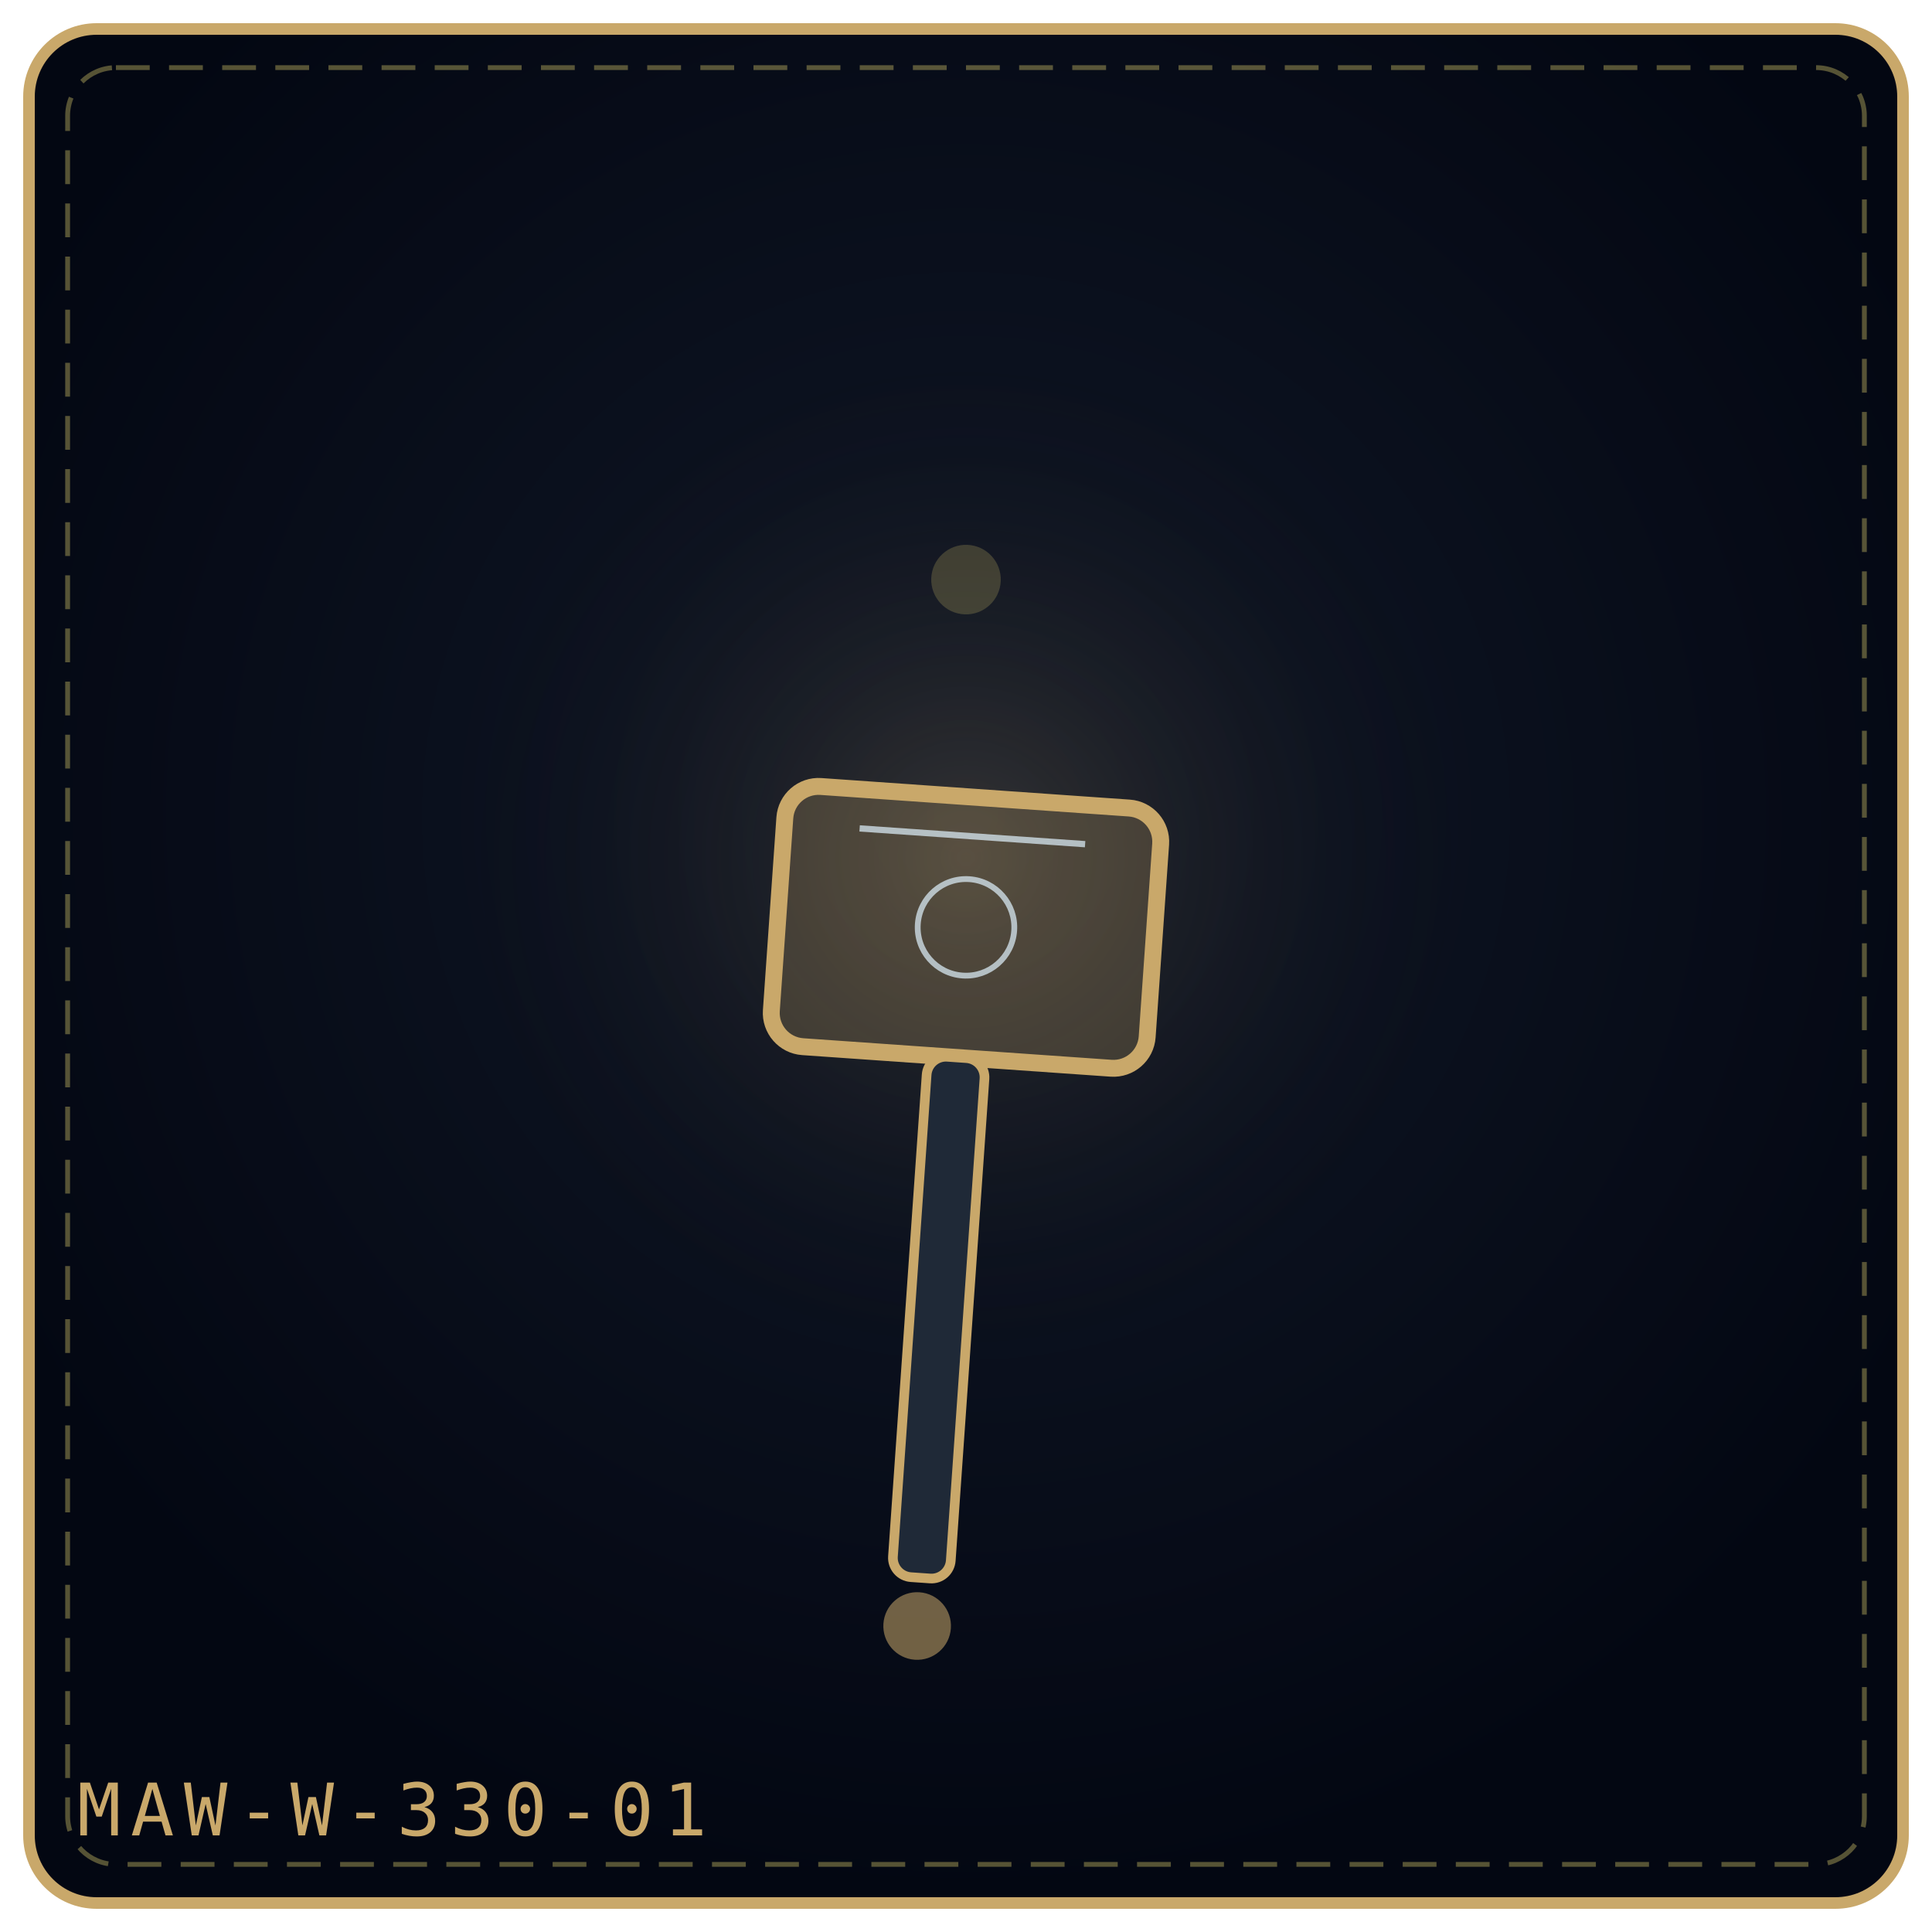
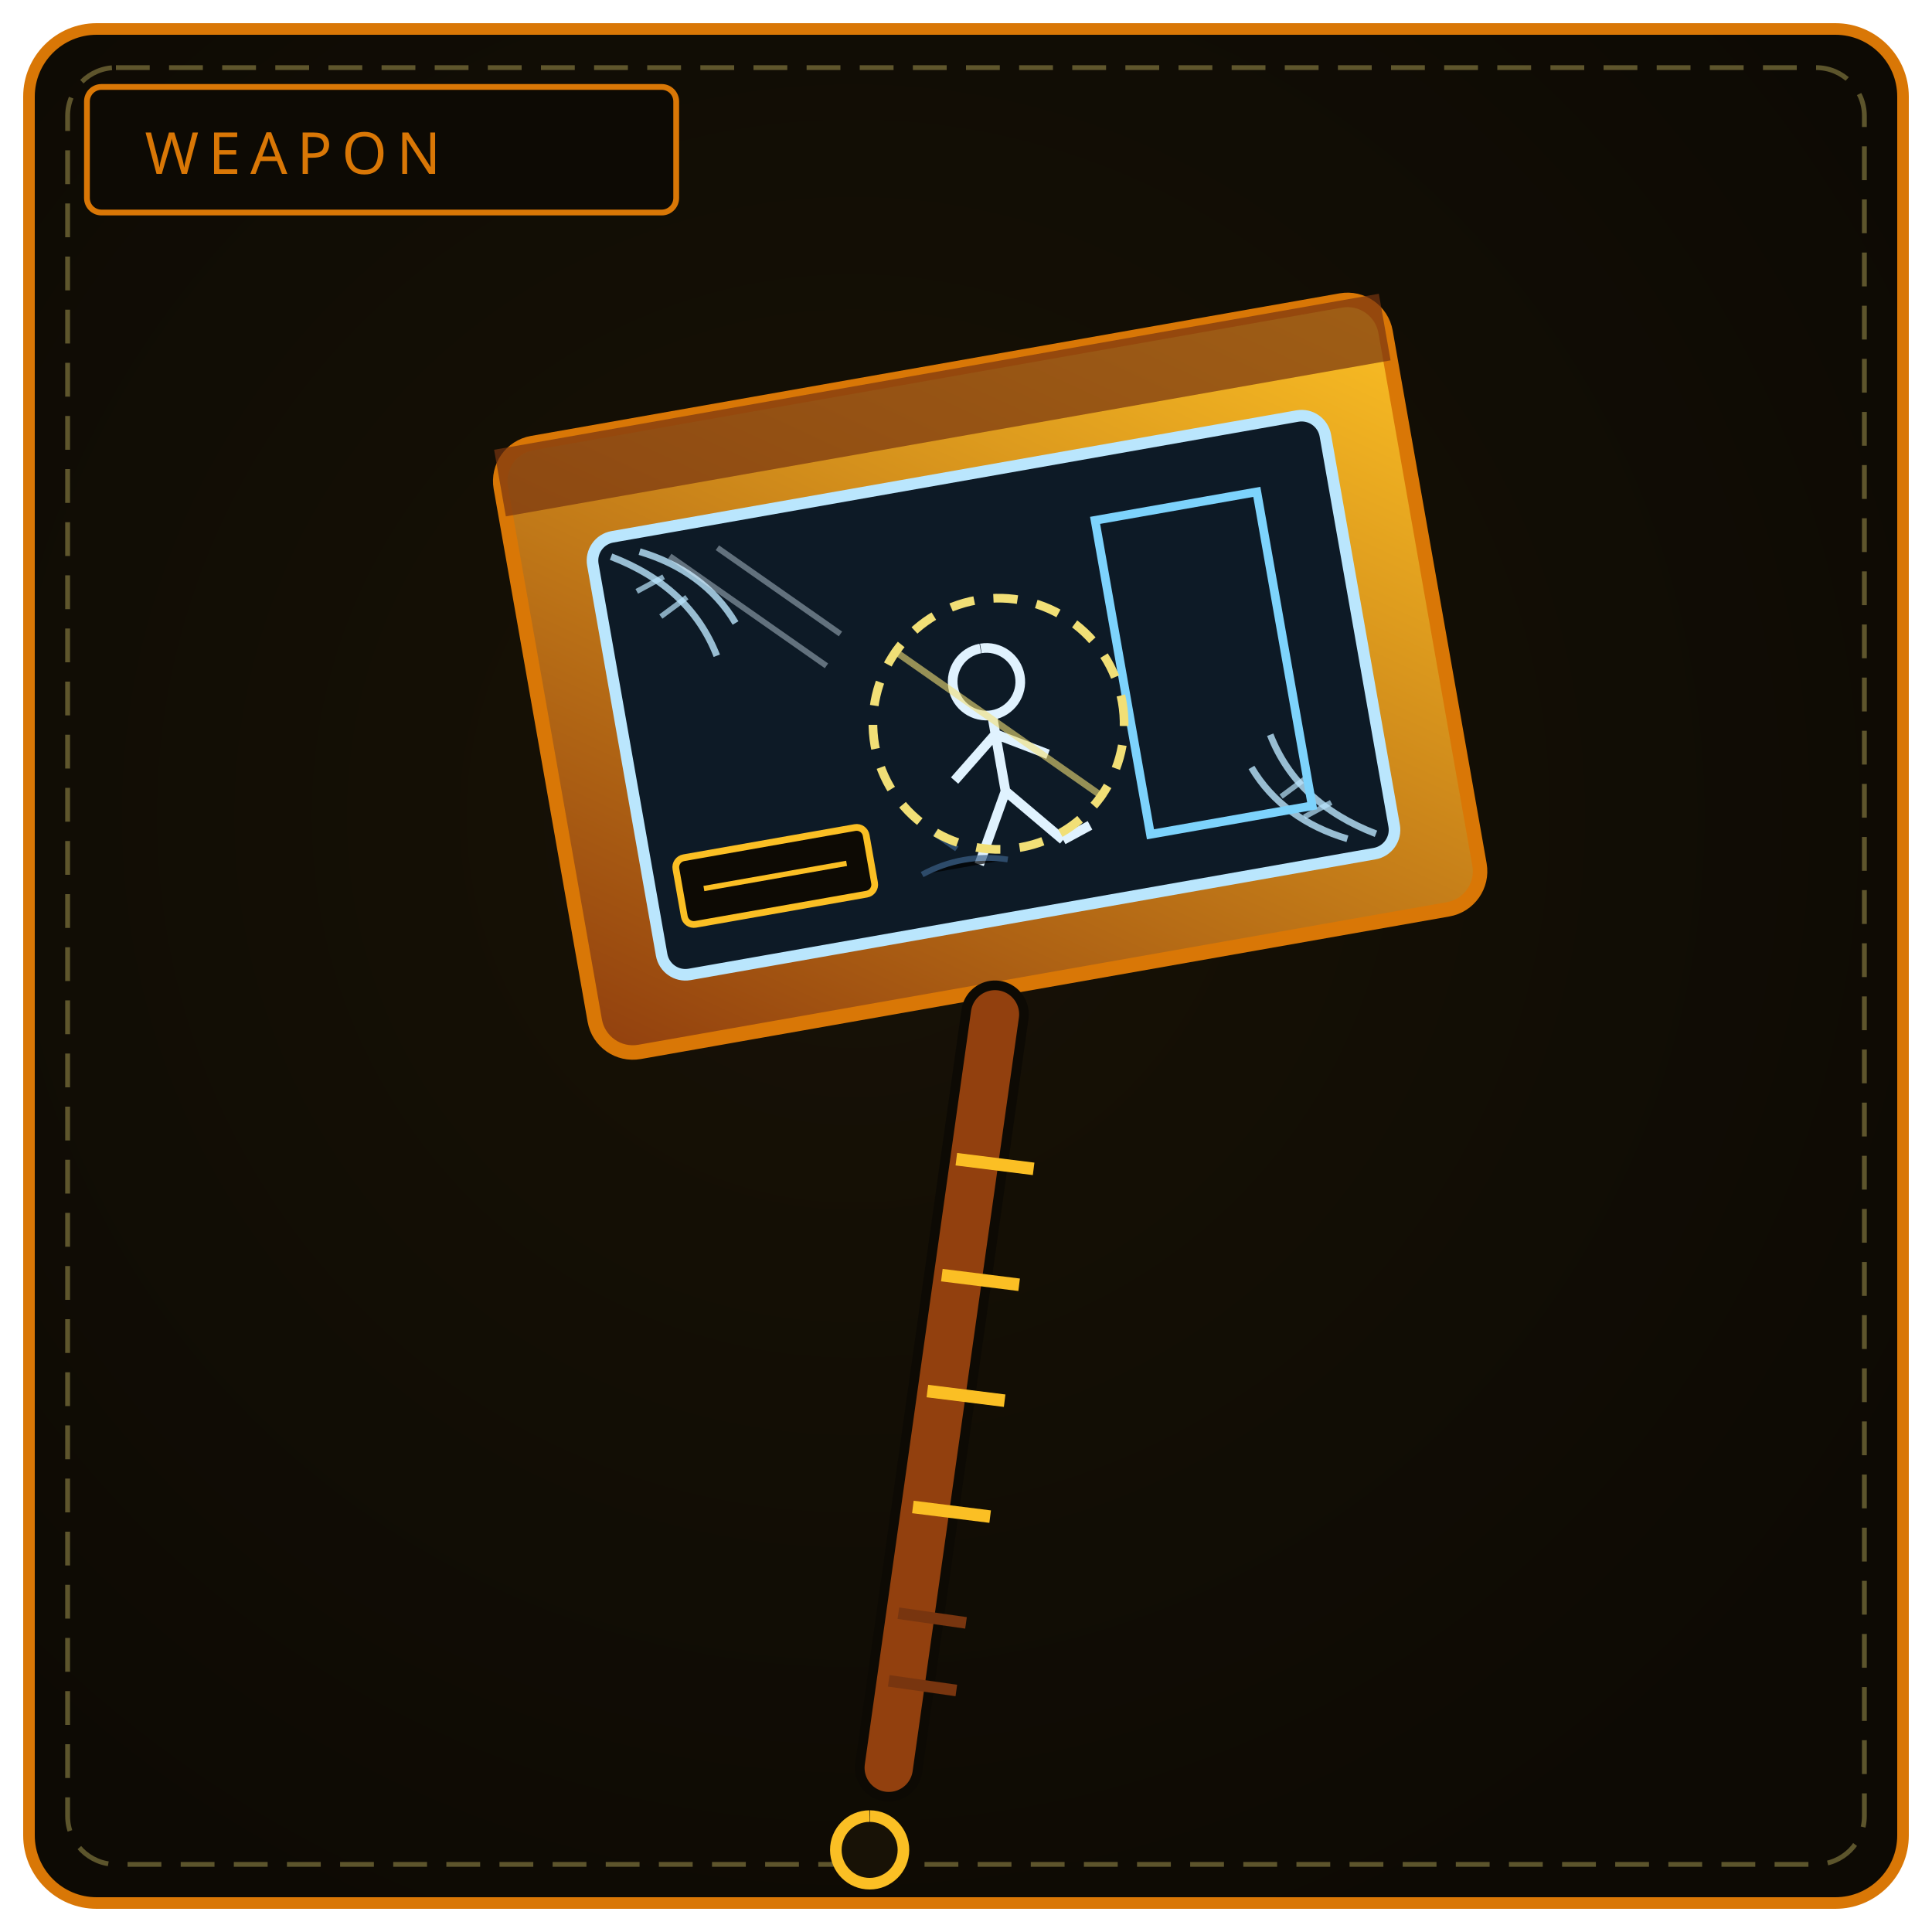
<svg xmlns="http://www.w3.org/2000/svg" viewBox="0 0 400 400" width="100%" height="100%" role="img" aria-label="THE FROZEN MAUL">
  <defs>
-     <radialGradient id="bgf14534" cx="50%" cy="42%" r="58%">
-       <stop offset="0%" stop-color="#111827" />
-       <stop offset="100%" stop-color="#030712" />
+     <radialGradient id="bw330" cx="44%" cy="42%" r="66%">
+       <stop offset="0%" stop-color="#181206" />
+       <stop offset="100%" stop-color="#0d0a04" />
    </radialGradient>
-     <radialGradient id="glf14534" cx="50%" cy="46%" r="42%">
-       <stop offset="0%" stop-color="#c9a86a" stop-opacity=".2" />
-       <stop offset="100%" stop-color="#000" stop-opacity="0" />
-     </radialGradient>
+     <linearGradient id="bl330" x1="0" y1="1" x2="1" y2="0">
+       <stop offset="0" stop-color="#92400e" />
+       <stop offset="1" stop-color="#fbbf24" />
+     </linearGradient>
  </defs>
-   <rect x="6" y="6" width="388" height="388" rx="14" fill="url(#bgf14534)" stroke="#c9a86a" stroke-width="2.4" />
+   <rect x="6" y="6" width="388" height="388" rx="14" fill="url(#bw330)" stroke="#d97706" stroke-width="2.4" />
  <rect x="14" y="14" width="372" height="372" rx="10" fill="none" stroke="#f1df76" stroke-width="1" stroke-dasharray="7 4" opacity=".35" />
-   <circle cx="200" cy="188" r="132" fill="url(#glf14534)" />
-   <g transform="rotate(4 200.0 192.0)">
-     <rect x="161.0" y="165.0" width="78.0" height="54.0" rx="7" fill="#c9a86a" fill-opacity=".24" stroke="#c9a86a" stroke-width="3.5" />
-     <path d="M176.6 173.1 L223.4 173.1" stroke="#e0f2fe" stroke-width="1.3" opacity=".7" />
-     <circle cx="200.0" cy="192.0" r="10.0" fill="none" stroke="#e0f2fe" stroke-width="1.2" opacity=".7" />
-     <rect x="194.0" y="219.0" width="12" height="108.0" rx="4" fill="#1f2937" stroke="#c9a86a" stroke-width="2" />
-     <circle cx="200.0" cy="337.0" r="7" fill="#c9a86a" fill-opacity=".55" />
+   <rect x="18" y="18" width="122" height="26" rx="3" fill="#0d0a04" stroke="#d97706" stroke-width="1.2" />
+   <text x="30" y="36" fill="#d97706" font-family="Impact, Arial Black, sans-serif" font-size="12" letter-spacing="2">WEAPON</text>
+   <g transform="rotate(-10 205 140)">
+     <rect x="112" y="76" width="186" height="128" rx="8" fill="url(#bl330)" stroke="#d97706" stroke-width="3" />
+     <rect x="112" y="76" width="186" height="14" fill="#78350f" opacity=".7" />
+     <rect x="128" y="98" width="154" height="92" rx="5" fill="#0d1a26" stroke="#bae6fd" stroke-width="2.4" />
+     <path d="M132 102 C 142 108, 148 116, 150 126 M138 102 C 146 106, 152 112, 155 120 M278 186 C 268 180, 262 172, 260 162 M272 186 C 264 182, 258 176, 255 168" fill="none" stroke="#bae6fd" stroke-width="1.4" opacity=".8" />
+     <path d="M136 110 L142 108 M140 116 L146 113 M270 178 L264 180 M266 172 L260 175" stroke="#bae6fd" stroke-width="1.1" opacity=".7" />
+     <rect x="232" y="112" width="34" height="66" fill="none" stroke="#7dd3fc" stroke-width="1.8" />
+     <path d="M204 134 a7 7 0 1 0 .1 0" fill="none" stroke="#e0f2fe" stroke-width="2" />
+     <path d="M204 148 L204 164 M204 152 L194 160 M204 152 L214 158 M204 164 L196 178 M204 164 L214 176" fill="none" stroke="#e0f2fe" stroke-width="2" />
+     <path d="M214 176 L220 174" stroke="#e0f2fe" stroke-width="2" />
+     <path d="M184 178 C 190 176, 196 176, 202 178 M188 170 L192 174" stroke="#3b5f88" stroke-width="1.2" opacity=".7" />
+     <circle cx="205" cy="150" r="26" fill="none" stroke="#f1df76" stroke-width="1.8" stroke-dasharray="5 4" />
+     <path d="M186 131 L224 169" stroke="#f1df76" stroke-width="1.4" opacity=".6" />
+     <rect x="134" y="166" width="40" height="14" rx="2" fill="#0d0a04" stroke="#fbbf24" stroke-width="1.4" />
+     <path d="M139 173 L169 173" stroke="#fbbf24" stroke-width="1.1" />
+     <path d="M144 104 L172 132 M154 104 L176 126" stroke="#e0f2fe" stroke-width="1.2" opacity=".4" />
  </g>
-   <g transform="rotate(8 200.0 120.0)" opacity=".9">
-     <circle cx="200.0" cy="120.0" r="7.2" fill="#f1df76" opacity=".22" />
-   </g>
-   <text x="16" y="380" font-family="monospace" font-size="15" letter-spacing="2" fill="#c9a86a">MAW-W-330-01</text>
+   <path d="M206 210 L184 366" stroke="#0d0a04" stroke-width="14" stroke-linecap="round" />
+   <path d="M206 210 L184 366" stroke="#92400e" stroke-width="10" stroke-linecap="round" />
+   <path d="M198 240 L214 242 M195 264 L211 266 M192 288 L208 290 M189 312 L205 314" stroke="#fbbf24" stroke-width="2.6" />
+   <path d="M186 334 L200 336 M184 348 L198 350" stroke="#78350f" stroke-width="2.4" />
+   <path d="M180 376 a7 7 0 1 0 .1 0" fill="#181206" stroke="#fbbf24" stroke-width="2.4" />
</svg>
